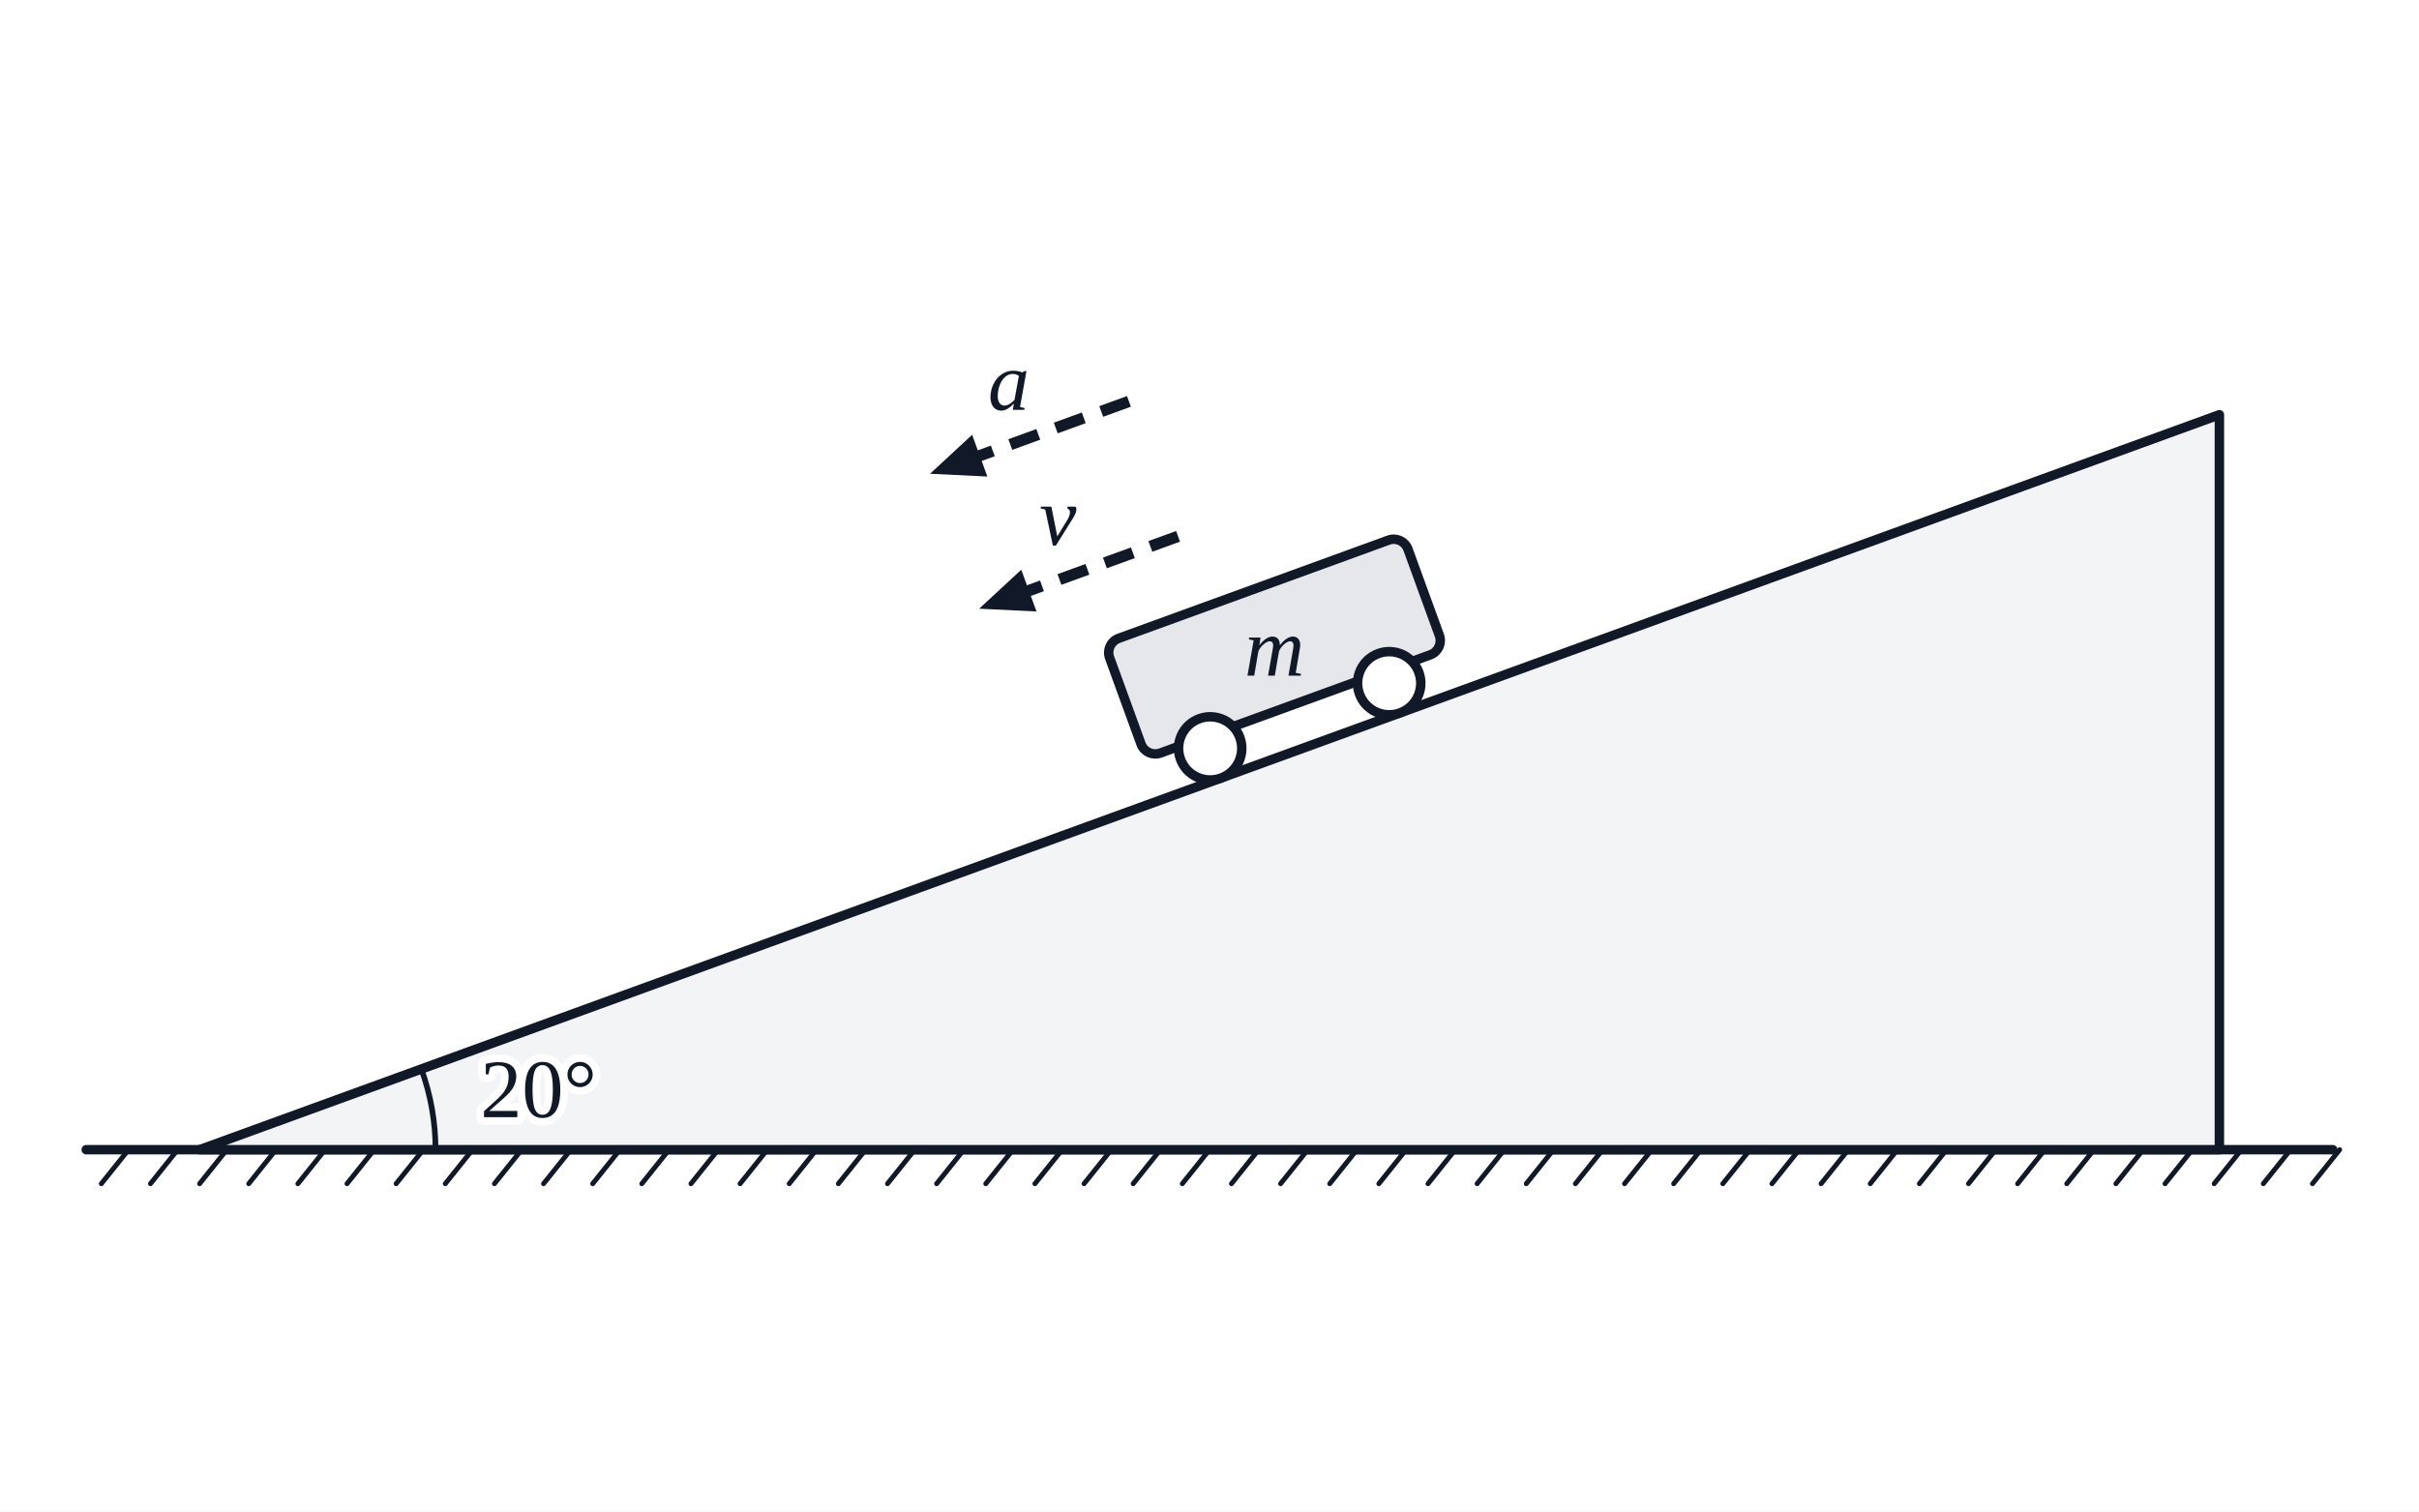
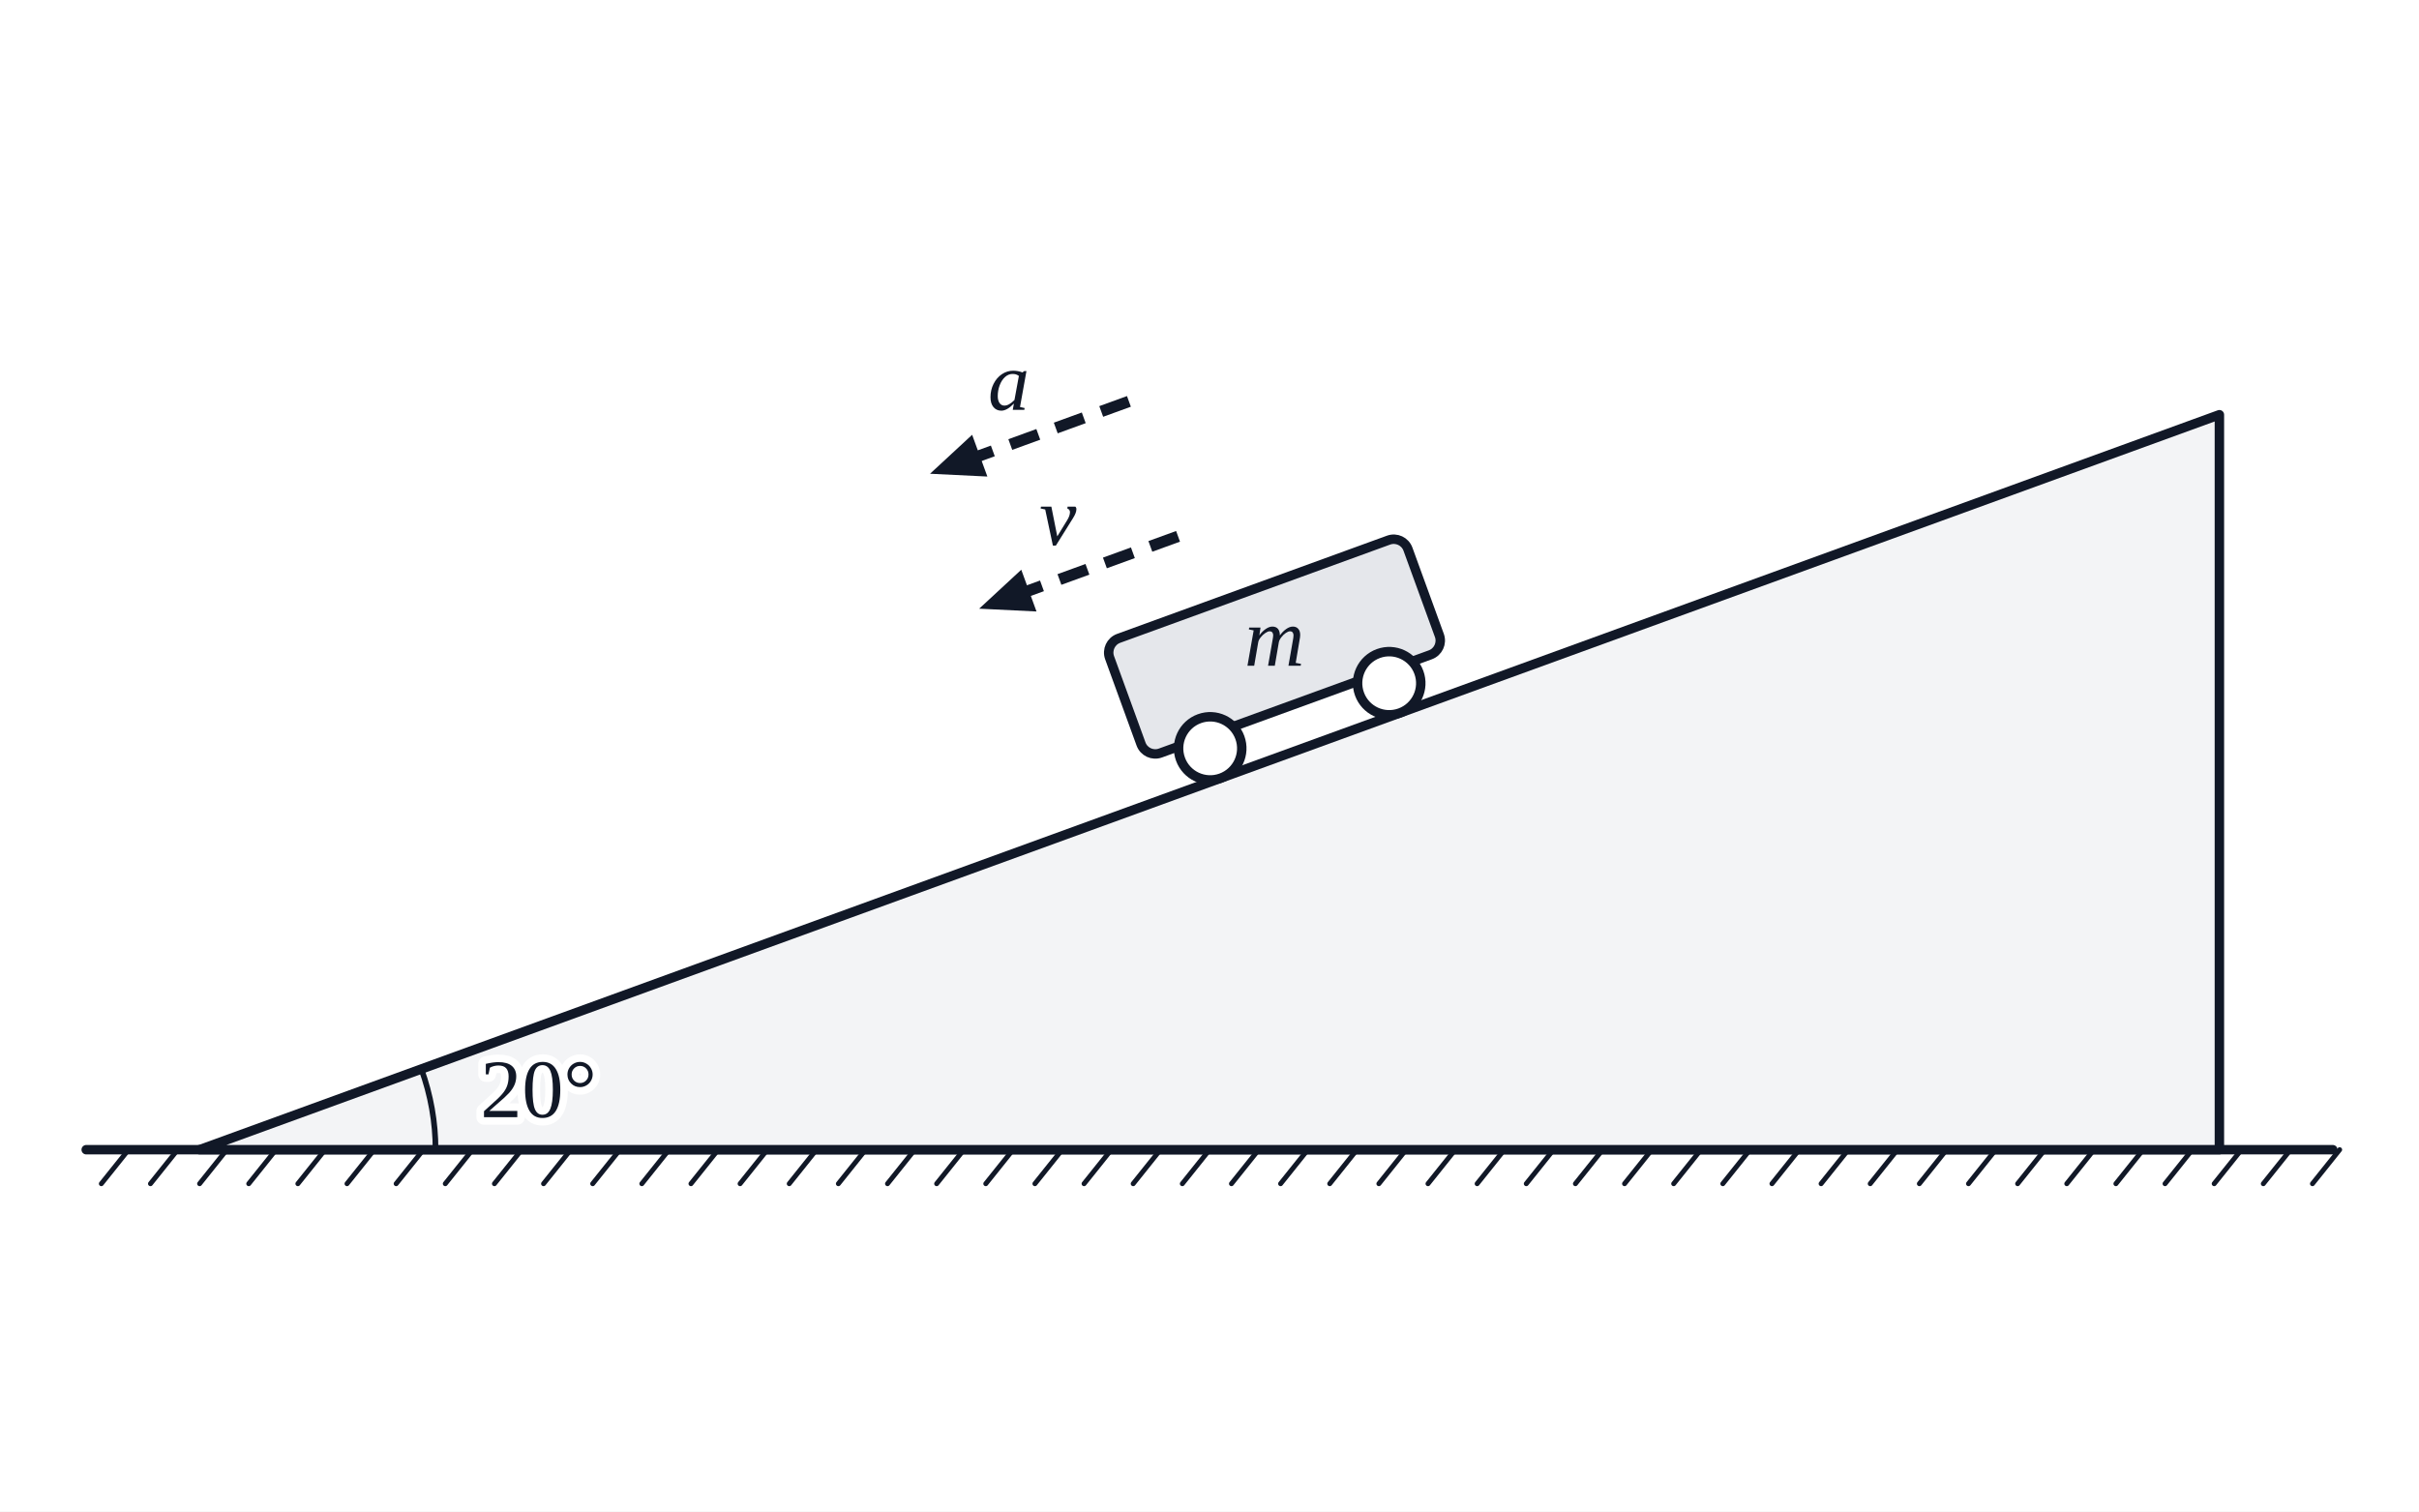
<svg xmlns="http://www.w3.org/2000/svg" viewBox="0 0 640 400" width="640" height="400" role="img" aria-label="A cart on an inclined plane at 20°" id="g-inclined-plane">
  <rect class="paper" width="640" height="400" fill="#fff">
</rect>
  <g stroke-linecap="round">
    <line x1="22.81" y1="304.25" x2="617.19" y2="304.25" stroke="#111827" stroke-width="2.5">
</line>
    <line x1="34.01" y1="304.25" x2="26.81" y2="313.25" stroke="#111827" stroke-width="1.3">
</line>
    <line x1="47.01" y1="304.25" x2="39.81" y2="313.25" stroke="#111827" stroke-width="1.3">
</line>
    <line x1="60.01" y1="304.25" x2="52.81" y2="313.25" stroke="#111827" stroke-width="1.3">
</line>
    <line x1="73.01" y1="304.25" x2="65.81" y2="313.25" stroke="#111827" stroke-width="1.3">
</line>
    <line x1="86.01" y1="304.25" x2="78.81" y2="313.25" stroke="#111827" stroke-width="1.3">
</line>
    <line x1="99.01" y1="304.25" x2="91.81" y2="313.25" stroke="#111827" stroke-width="1.3">
</line>
    <line x1="112.01" y1="304.25" x2="104.81" y2="313.25" stroke="#111827" stroke-width="1.3">
</line>
    <line x1="125.01" y1="304.25" x2="117.81" y2="313.25" stroke="#111827" stroke-width="1.3">
</line>
    <line x1="138.01" y1="304.25" x2="130.81" y2="313.25" stroke="#111827" stroke-width="1.3">
</line>
    <line x1="151.01" y1="304.25" x2="143.81" y2="313.25" stroke="#111827" stroke-width="1.3">
</line>
    <line x1="164.01" y1="304.25" x2="156.81" y2="313.25" stroke="#111827" stroke-width="1.3">
</line>
    <line x1="177.01" y1="304.25" x2="169.81" y2="313.25" stroke="#111827" stroke-width="1.3">
</line>
    <line x1="190.01" y1="304.25" x2="182.81" y2="313.25" stroke="#111827" stroke-width="1.3">
</line>
    <line x1="203.01" y1="304.25" x2="195.81" y2="313.25" stroke="#111827" stroke-width="1.3">
</line>
    <line x1="216.01" y1="304.25" x2="208.81" y2="313.25" stroke="#111827" stroke-width="1.3">
</line>
    <line x1="229.01" y1="304.25" x2="221.81" y2="313.25" stroke="#111827" stroke-width="1.3">
</line>
    <line x1="242.01" y1="304.25" x2="234.81" y2="313.25" stroke="#111827" stroke-width="1.3">
</line>
    <line x1="255.01" y1="304.25" x2="247.81" y2="313.25" stroke="#111827" stroke-width="1.3">
</line>
    <line x1="268.01" y1="304.25" x2="260.81" y2="313.25" stroke="#111827" stroke-width="1.3">
</line>
    <line x1="281.01" y1="304.25" x2="273.81" y2="313.25" stroke="#111827" stroke-width="1.3">
</line>
    <line x1="294.01" y1="304.25" x2="286.81" y2="313.25" stroke="#111827" stroke-width="1.3">
</line>
    <line x1="307.01" y1="304.25" x2="299.81" y2="313.25" stroke="#111827" stroke-width="1.3">
</line>
    <line x1="320.01" y1="304.25" x2="312.81" y2="313.25" stroke="#111827" stroke-width="1.3">
</line>
    <line x1="333.01" y1="304.25" x2="325.81" y2="313.25" stroke="#111827" stroke-width="1.3">
</line>
    <line x1="346.01" y1="304.25" x2="338.81" y2="313.25" stroke="#111827" stroke-width="1.3">
</line>
    <line x1="359.01" y1="304.25" x2="351.81" y2="313.25" stroke="#111827" stroke-width="1.3">
</line>
    <line x1="372.01" y1="304.25" x2="364.81" y2="313.25" stroke="#111827" stroke-width="1.3">
</line>
    <line x1="385.01" y1="304.25" x2="377.81" y2="313.25" stroke="#111827" stroke-width="1.3">
</line>
    <line x1="398.01" y1="304.25" x2="390.81" y2="313.25" stroke="#111827" stroke-width="1.3">
</line>
    <line x1="411.01" y1="304.25" x2="403.81" y2="313.25" stroke="#111827" stroke-width="1.3">
</line>
    <line x1="424.01" y1="304.25" x2="416.81" y2="313.25" stroke="#111827" stroke-width="1.3">
</line>
    <line x1="437.01" y1="304.25" x2="429.81" y2="313.25" stroke="#111827" stroke-width="1.3">
</line>
    <line x1="450.01" y1="304.25" x2="442.81" y2="313.25" stroke="#111827" stroke-width="1.3">
</line>
    <line x1="463.01" y1="304.25" x2="455.81" y2="313.25" stroke="#111827" stroke-width="1.3">
</line>
    <line x1="476.01" y1="304.25" x2="468.81" y2="313.25" stroke="#111827" stroke-width="1.3">
</line>
    <line x1="489.01" y1="304.25" x2="481.81" y2="313.25" stroke="#111827" stroke-width="1.3">
</line>
    <line x1="502.01" y1="304.25" x2="494.81" y2="313.25" stroke="#111827" stroke-width="1.3">
</line>
    <line x1="515.01" y1="304.25" x2="507.81" y2="313.25" stroke="#111827" stroke-width="1.3">
</line>
    <line x1="528.01" y1="304.25" x2="520.81" y2="313.25" stroke="#111827" stroke-width="1.3">
</line>
    <line x1="541.01" y1="304.25" x2="533.81" y2="313.25" stroke="#111827" stroke-width="1.3">
</line>
    <line x1="554.01" y1="304.25" x2="546.81" y2="313.25" stroke="#111827" stroke-width="1.3">
</line>
    <line x1="567.01" y1="304.25" x2="559.81" y2="313.25" stroke="#111827" stroke-width="1.3">
</line>
    <line x1="580.01" y1="304.25" x2="572.81" y2="313.25" stroke="#111827" stroke-width="1.3">
</line>
    <line x1="593.01" y1="304.25" x2="585.81" y2="313.25" stroke="#111827" stroke-width="1.3">
</line>
    <line x1="606.01" y1="304.25" x2="598.81" y2="313.25" stroke="#111827" stroke-width="1.3">
</line>
    <line x1="619.01" y1="304.25" x2="611.81" y2="313.25" stroke="#111827" stroke-width="1.3">
</line>
    <path d="M52.81,304.25 L587.19,304.25 L587.19,109.75 Z" fill="#f3f4f6" stroke="#111827" stroke-width="2.5" stroke-linejoin="round">
</path>
    <path d="M62.42,0 A62.42,62.42 0 0 0 58.66,-21.35" transform="translate(52.81 304.25)" fill="none" stroke="#111827" stroke-width="1.5">
</path>
    <g transform="translate(346.72 197.28) rotate(-20)">
      <rect x="-42" y="-44" width="84" height="32.296" rx="4" fill="#e5e7eb" stroke="#111827" stroke-width="2.5">
</rect>
      <circle cx="-25.2" cy="-8.36" r="8.36" fill="#fff" stroke="#111827" stroke-width="2.5">
</circle>
      <circle cx="25.2" cy="-8.36" r="8.36" fill="#fff" stroke="#111827" stroke-width="2.5">
</circle>
    </g>
    <line x1="268.27" y1="157.73" x2="311.68" y2="141.93" stroke="#111827" stroke-width="3" stroke-dasharray="7.88 4.92" stroke-linecap="butt">
</line>
    <polygon points="259.06,161.08 270.2,150.77 274.23,161.82" fill="#111827">
</polygon>
    <line x1="255.27" y1="122.02" x2="298.68" y2="106.22" stroke="#111827" stroke-width="3" stroke-dasharray="7.88 4.92" stroke-linecap="butt">
</line>
    <polygon points="246.06,125.37 257.2,115.06 261.23,126.11" fill="#111827">
</polygon>
  </g>
  <text x="142.48" y="295.64" text-anchor="middle" font-family="'Times New Roman', Times, serif" font-size="22" fill="#111827" stroke="#fff" stroke-width="4" stroke-linejoin="round" paint-order="stroke">
    <tspan>
      <tspan>20°</tspan>
    </tspan>
  </text>
-   <text x="337.19" y="178.81" text-anchor="middle" font-family="'Times New Roman', Times, serif" font-size="22" fill="#111827" stroke-linejoin="round" paint-order="stroke">
+   <text x="337.19" y="176.17" text-anchor="middle" font-family="'Times New Roman', Times, serif" font-size="22" fill="#111827" stroke-linejoin="round" paint-order="stroke">
    <tspan>
      <tspan font-style="italic">m</tspan>
    </tspan>
  </text>
  <text x="279.9" y="144.17" text-anchor="middle" font-family="'Times New Roman', Times, serif" font-size="22" fill="#111827" stroke="#fff" stroke-width="4" stroke-linejoin="round" paint-order="stroke">
    <tspan>
      <tspan font-style="italic">v</tspan>
    </tspan>
  </text>
  <text x="266.9" y="108.46" text-anchor="middle" font-family="'Times New Roman', Times, serif" font-size="22" fill="#111827" stroke="#fff" stroke-width="4" stroke-linejoin="round" paint-order="stroke">
    <tspan>
      <tspan font-style="italic">a</tspan>
    </tspan>
  </text>
</svg>
